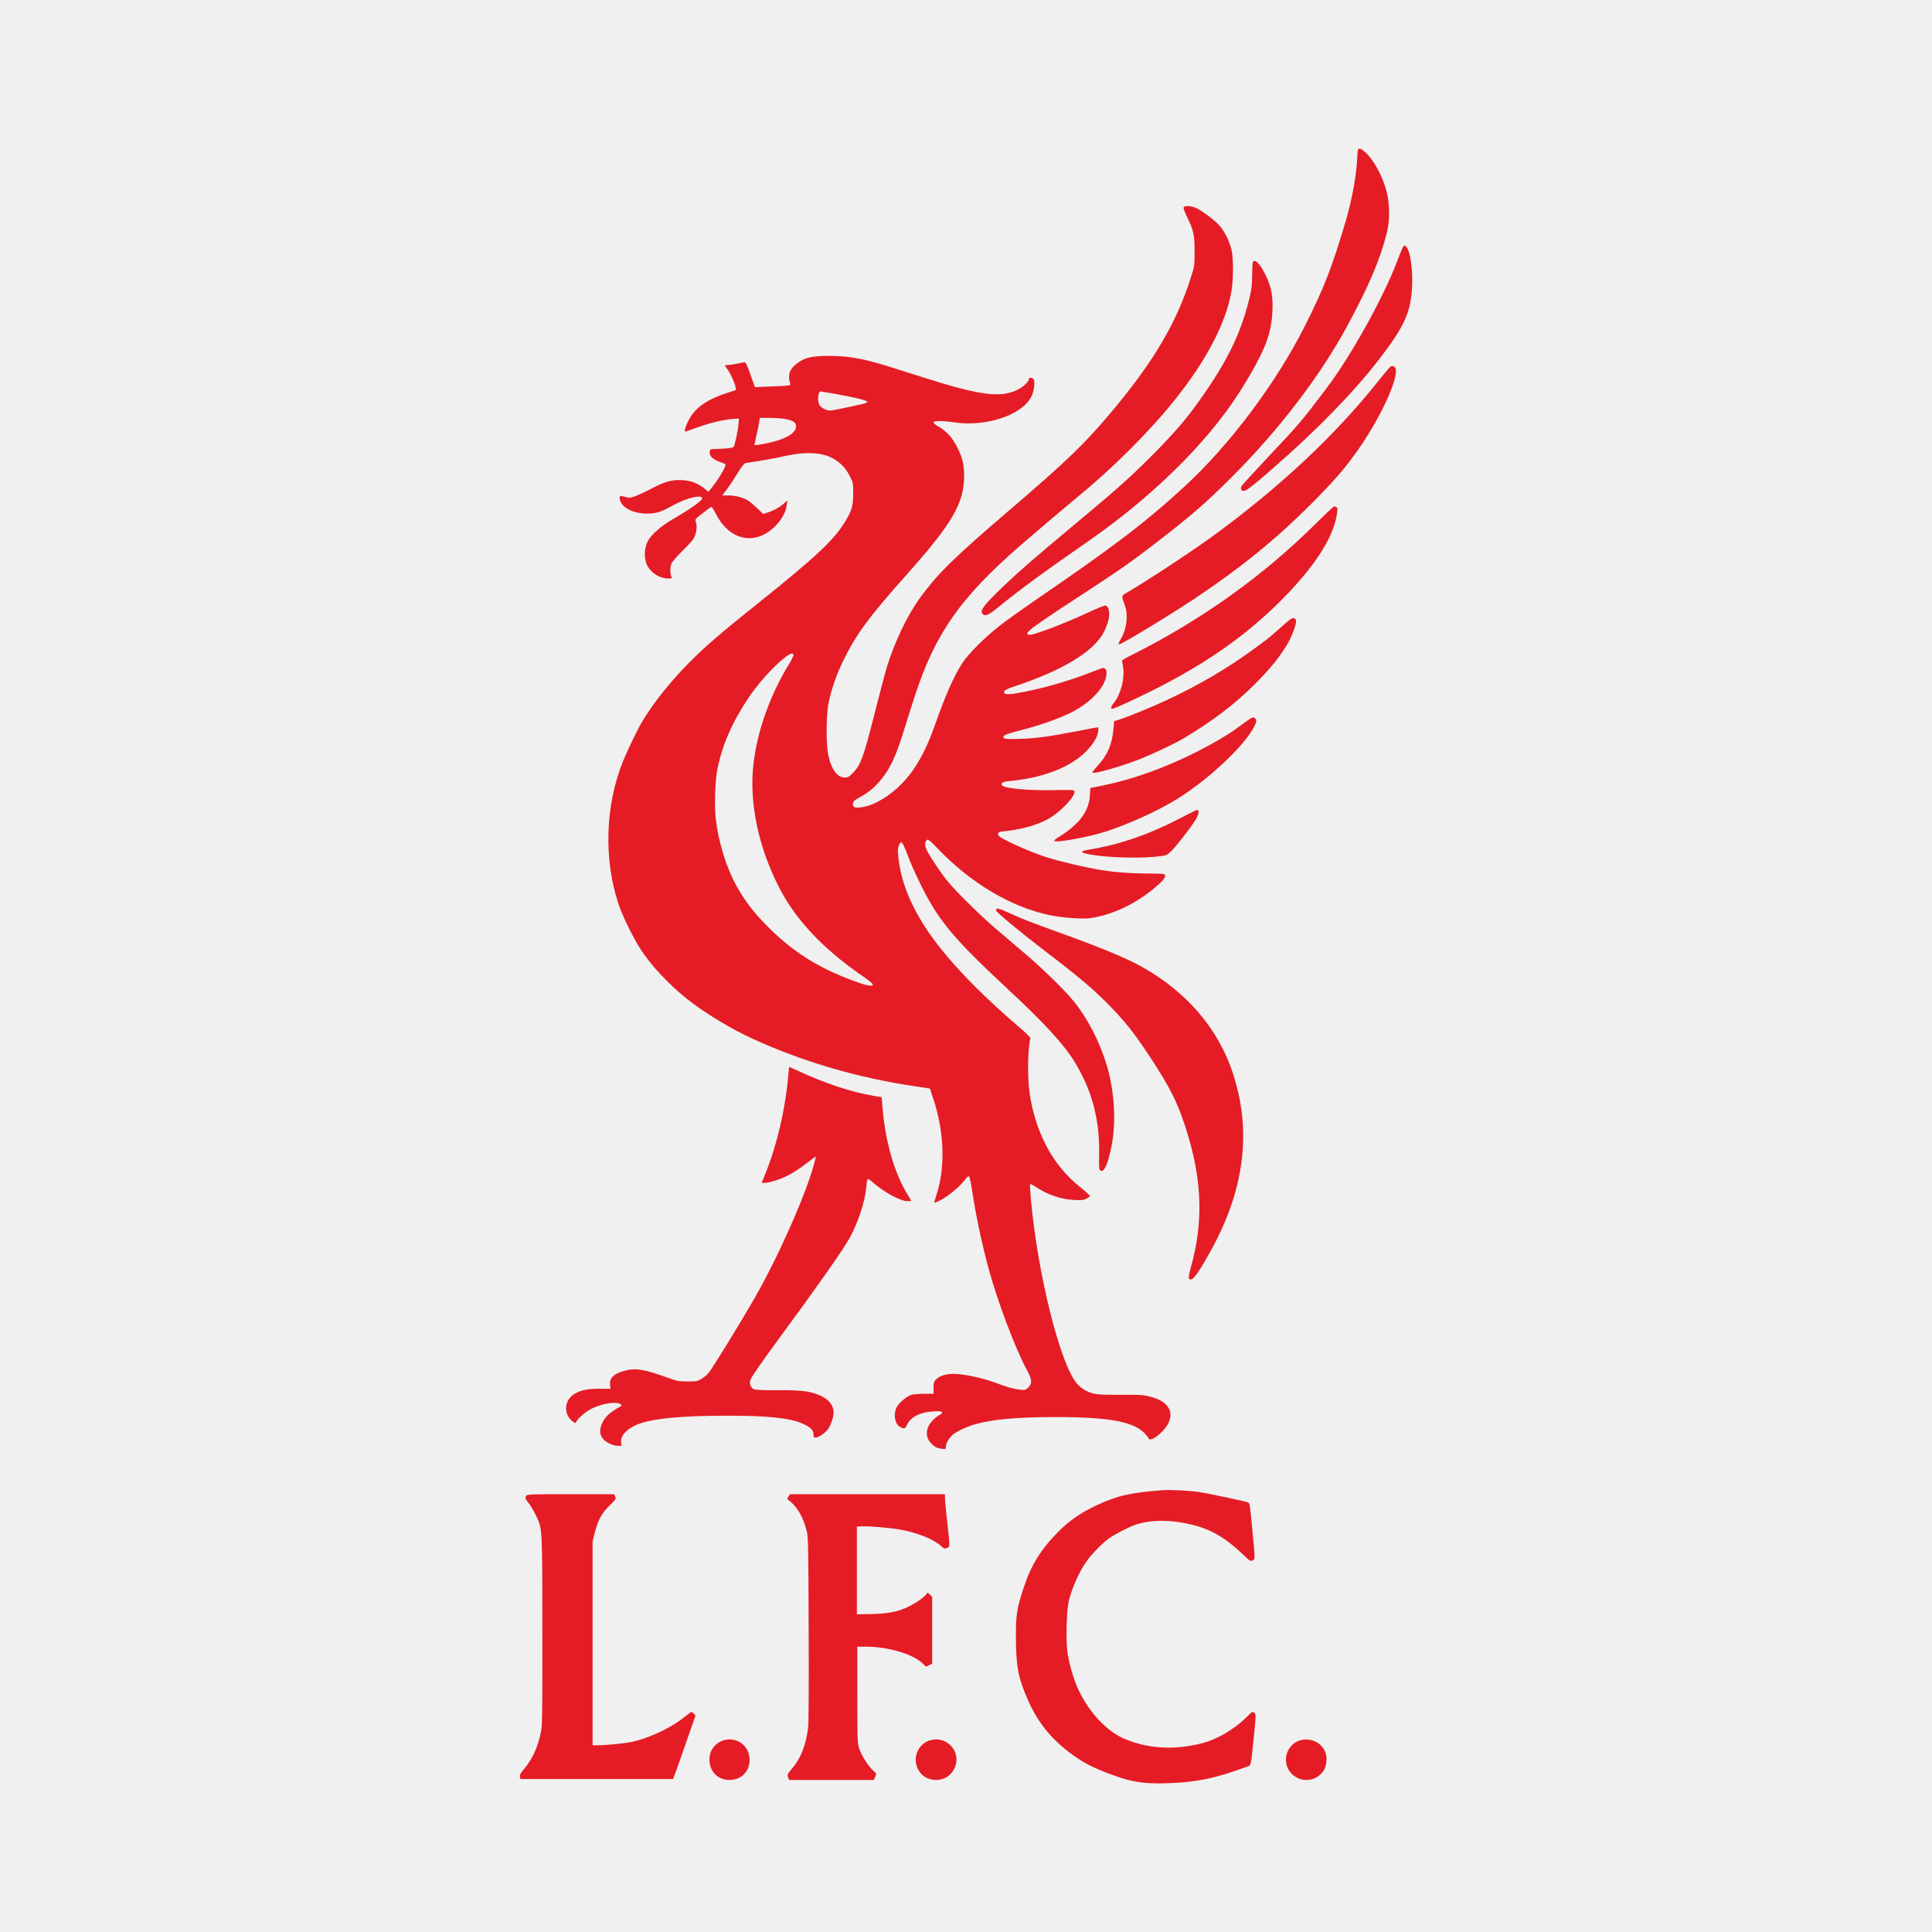
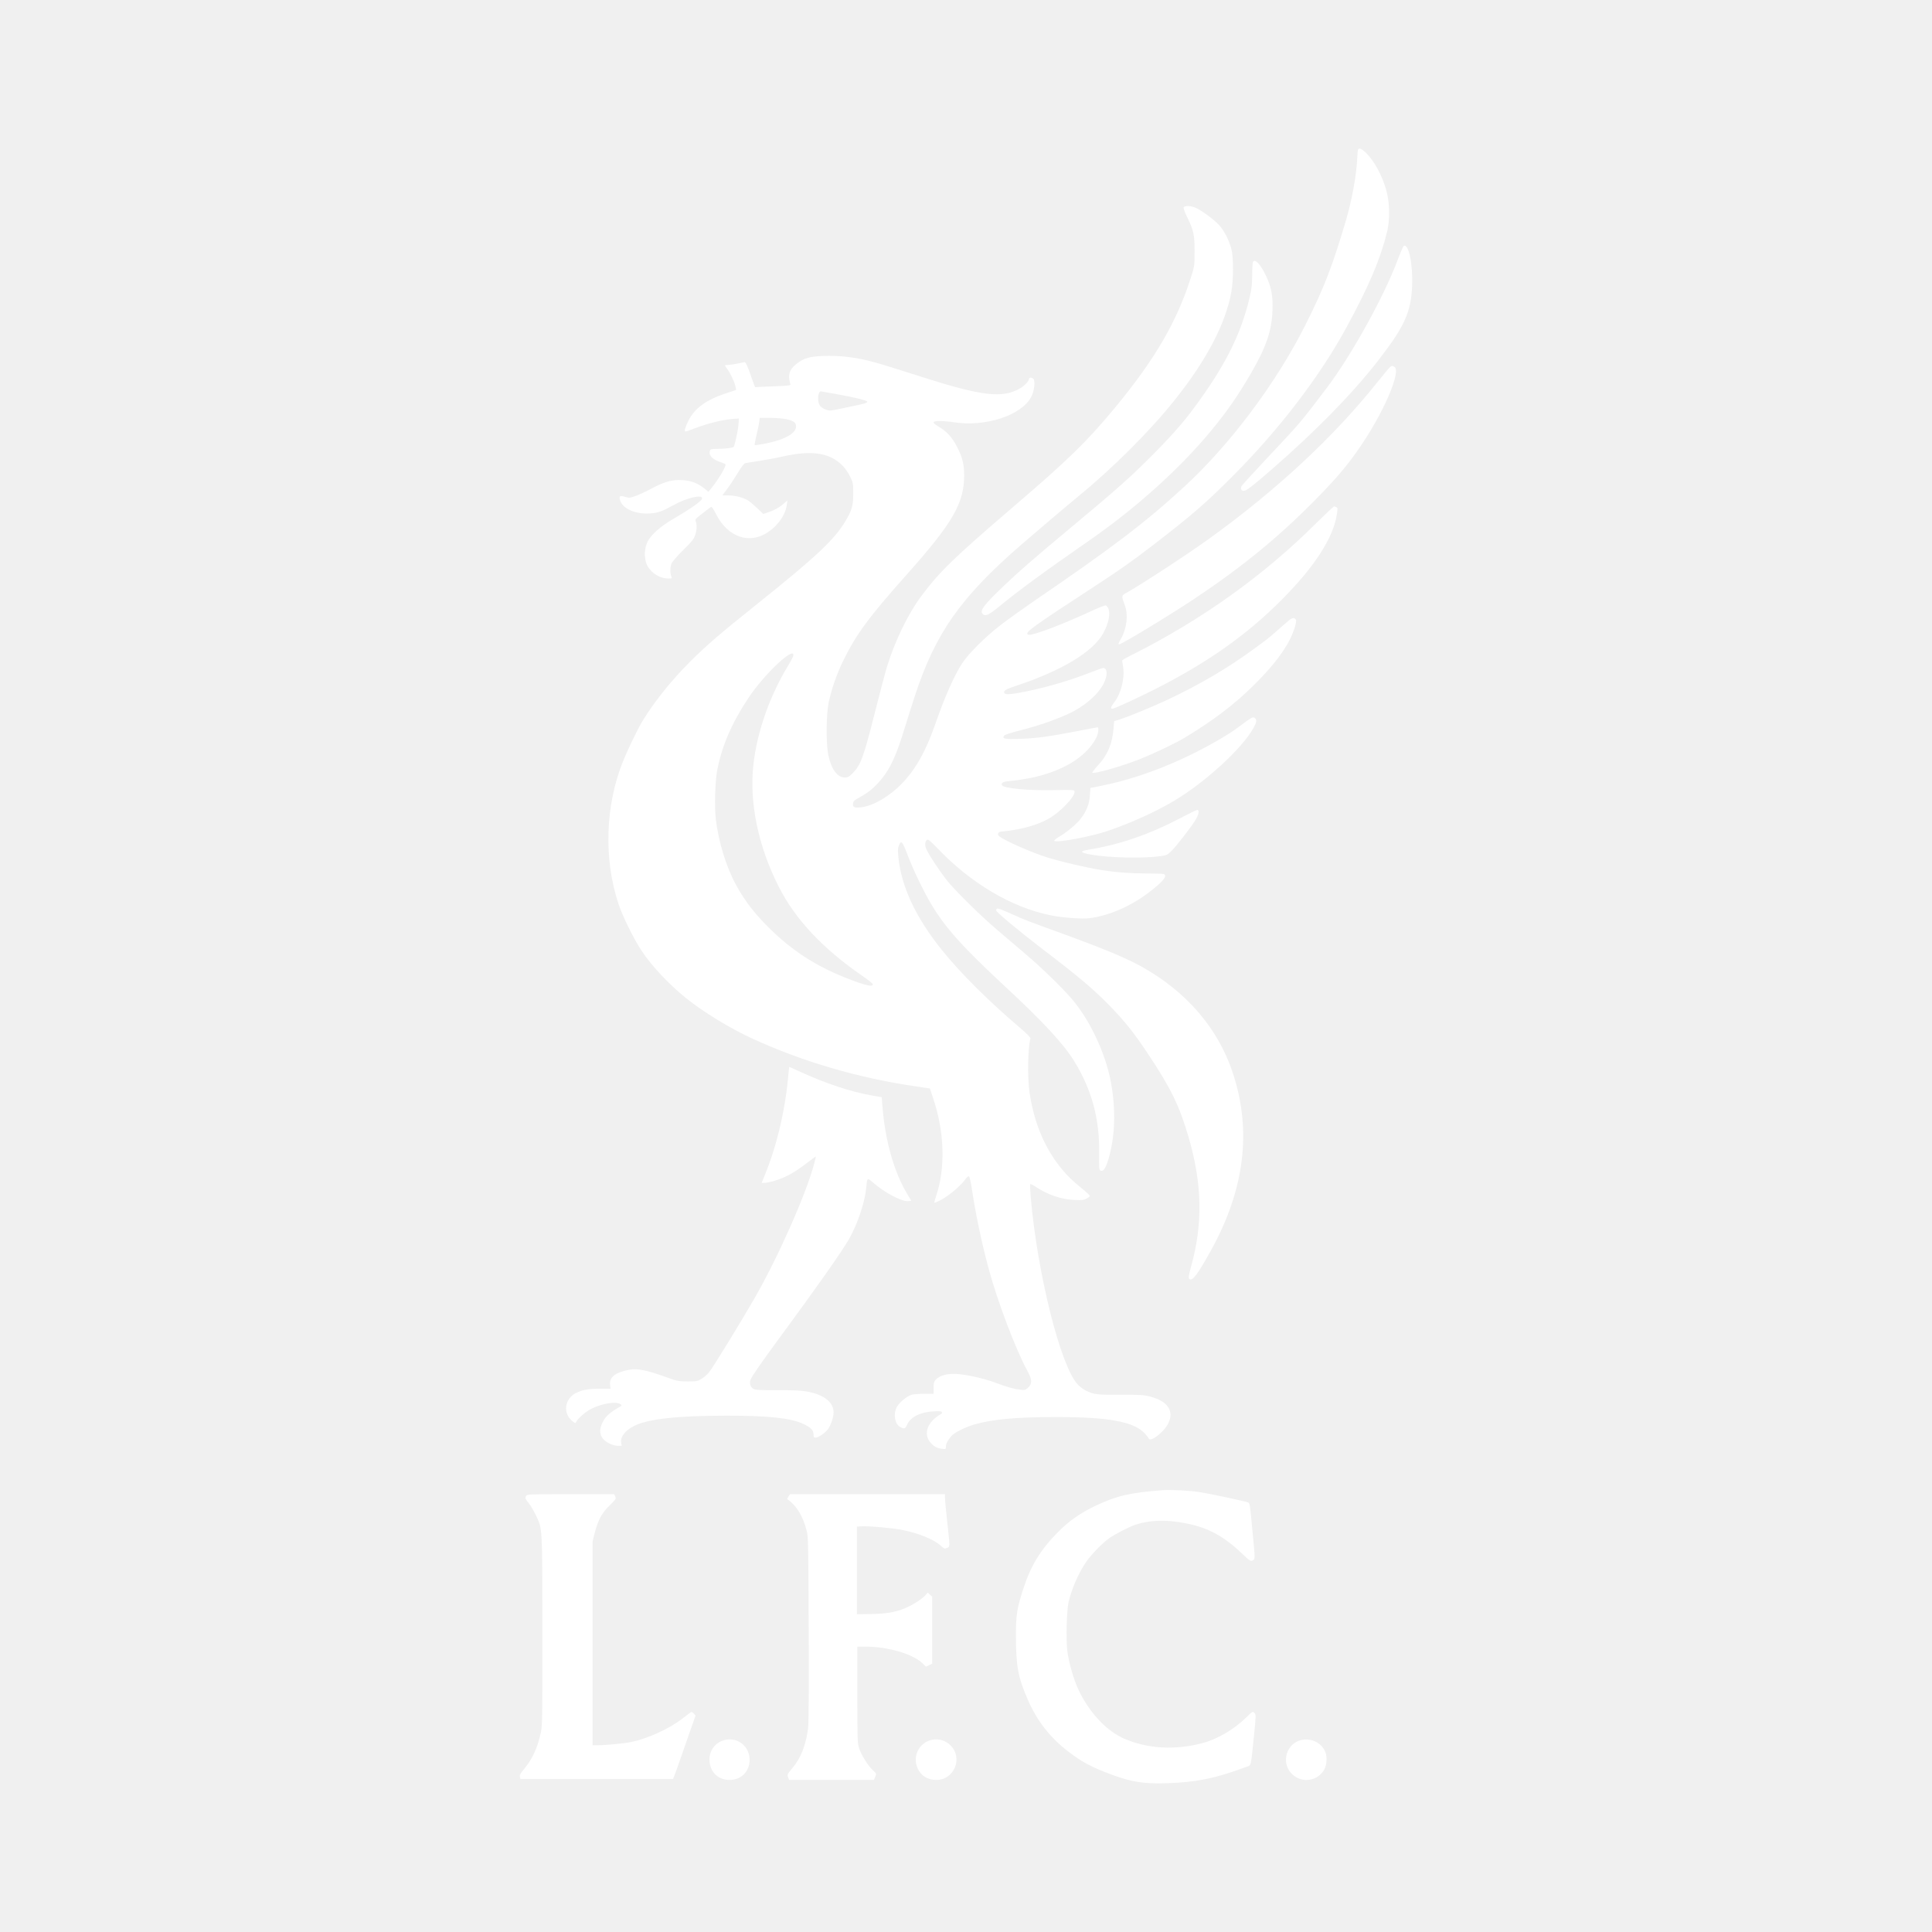
- <svg xmlns="http://www.w3.org/2000/svg" width="260" height="260" viewBox="0 0 260 260">
+ <svg xmlns="http://www.w3.org/2000/svg" version="1.1" id="Layer_1" x="0px" y="0px" viewBox="-829 411 260 260" style="enable-background:new -829 411 260 260;" xml:space="preserve">
+   <style type="text/css">
+ 	.st0{fill:#FFFFFF;}
+ </style>
  <g transform="translate(69.79483 19.9914) scale(0.122858)">
-     <path fill="#e51c25" d="M919.5 1c-.3.5-.8 5.2-1 10.4-.8 17.8-5.7 44.7-12.1 66.6-15 51-24.3 75.1-45 116-31.9 63.4-82.7 131-133 177.1C686 410 650.9 436.7 565.5 495c-13.2 9.1-29.8 20.9-37 26.5-17.5 13.5-35.7 31.6-42.9 42.7-8.7 13.4-18.9 36.5-29.6 67.3-10.2 29-21.1 48.4-36.2 64.1-13.3 13.8-31.1 24.3-44.1 25.9-7.7 1-9.9.1-9.5-3.8.3-2.8 1.2-3.6 7.6-7.2 10-5.5 16-10.6 23.8-20 9.5-11.7 15.9-25.4 24.4-53 3.9-12.7 9.4-30 12.2-38.5C456.6 530.8 484 491.8 550 434.4c13.2-11.5 53.1-45.3 63-53.4 37.7-30.8 78.3-71.3 105.6-105.5 34.6-43.2 55.7-83.5 62-118 2.5-13.7 2.5-38.4.1-47.5-2.8-10.3-8.1-20.5-13.9-26.6-5.7-6-18.6-15.5-25.2-18.5-5.1-2.3-12.4-2.5-13.2-.4-.3.8 1.4 5.6 3.9 10.7 7 14.2 8.2 19.6 8.1 37.8 0 15.1-.1 15.8-3.8 27.5-15.4 49-40 91.2-84.4 144.6-30.9 37.1-50 55.7-113.2 109.8-61.9 53-78.5 69.2-98 95.4-14.5 19.5-29 49.5-37.5 77.2-2 6.6-8.3 30.4-14 53-11.7 46.3-14.9 55-23.6 63.7-4.1 4.1-5.4 4.8-8.6 4.8-8.1 0-14.7-8.9-18-24.1-2.8-12.9-2.5-45.8.5-59.1 3.2-14.7 8.7-30.3 15.6-44.5 14.2-29.1 28-47.9 70.3-95.3 49.9-56.1 62.2-77.5 62.3-107.9 0-12.1-2-20.3-7.9-31.5-5.2-10.2-11.4-16.9-19.9-21.9-7.9-4.6-7.6-6.2 1.3-6.2 3.9 0 10.5.6 14.8 1.3 35.3 5.5 75-7.6 85.4-28.2 3-5.9 4.3-16.7 2.3-19.1-1.6-1.9-5-2-5-.1 0 2.3-4.8 7.4-9.6 10.2-19.3 11.3-41.8 8.7-108.4-12.6-42.1-13.4-47.2-15-59.3-17.9-16-3.9-31.4-5.4-47.9-4.9-15.3.6-21.6 2.4-29.6 8.8-7.7 6-9.6 12.1-6.7 21.6.7 2.1.4 2.1-18.7 2.9-10.6.4-19.5.8-19.7.9-.2 0-1.7-3.7-3.3-8.4-4.3-12.9-6.9-19-8.2-19-.6.1-4 .7-7.6 1.5s-8.2 1.4-10.2 1.5c-2.1 0-3.8.3-3.8.6s1.1 2 2.4 3.7c3.3 4.3 8.6 15.6 9.2 19.9l.6 3.3-8.9 2.9c-23.4 7.4-36.6 16.9-43.5 31-3.7 7.7-4.7 11.6-3 11.6.5 0 5.6-1.8 11.5-4 13.1-4.9 28.7-8.8 39.1-9.7l7.9-.6-.6 7.4c-.5 6.4-4.1 22.6-5.2 23.8-1 1-9.8 2-17.2 2.1-7.4 0-8.2.2-8.8 2.1-1.6 5.1 2.9 9.7 12.7 12.8 2.1.7 4 1.6 4.3 2.1 1.1 1.8-7.3 15.9-15.2 25.8l-3.4 4.2-4.3-3.5c-7.3-6-14.9-8.8-24.8-9.3-11.1-.6-19.1 1.7-34.3 9.8-6 3.2-13.8 6.7-17.2 7.9-5.6 1.9-6.5 1.9-10.9.6-5.6-1.7-6.7-.9-5.3 3.8 2.7 9.3 17.2 15.6 33.2 14.4 8.5-.6 12.8-2.2 25.9-9.4 13.9-7.7 30.8-11.6 30.8-7.2 0 2.7-11.4 10.8-32.1 22.9-12.8 7.4-23.3 16.6-27.2 23.7-3.3 6.2-4.3 14.1-2.7 21.7 2.2 10.7 13.6 19.6 25.1 19.6 3.6 0 4-.2 3.3-1.8-1.7-3.8-1.6-11 .2-14.9 1-2.1 6.8-8.8 13-14.8 9-8.9 11.4-11.9 12.7-15.9 1.9-5.6 2.2-11.2.7-15-.9-2.4-.4-3 7.3-8.9 4.5-3.5 8.7-6.7 9.4-7.1.8-.4 2.6 2 5.4 7.6 12.9 25.7 36.9 33.9 57.5 19.7 10.8-7.4 18.7-18.9 20.1-29.4l.6-5-3.6 3.2c-4.9 4.3-11.1 7.8-17.5 9.8l-5.3 1.8-6.2-6c-3.4-3.2-7.7-6.9-9.5-8.2-5-3.5-14.5-6.1-22.2-6.1h-6.9l5.2-7c2.9-3.8 8.1-11.7 11.6-17.5 4.3-7.1 7.1-10.7 8.5-10.9 1.2-.2 8.2-1.4 15.6-2.5 7.4-1.2 18.5-3.2 24.5-4.6 32.8-7.5 53-4.3 67 10.6 2.5 2.7 6.1 8 7.8 11.7 3 6.3 3.2 7.3 3.2 18.2 0 13.1-1.5 18.4-8.6 30.2-11.9 20.1-31.9 38.9-96.9 90.9-40.8 32.6-55.6 45.4-73.5 63.3-20.3 20.3-38.8 43.4-51.6 64.3-5.1 8.2-16.6 32.1-21.9 45.3-19.1 47.9-20.9 106.1-4.8 155 4.7 14.1 16.5 38.1 25.3 51.5 11 16.7 29.8 36.7 48.7 52s49 33.6 73.1 44.6c55.3 25.3 115.8 43 178.7 52.2l15.5 2.3 3.7 11.2c12.2 36.5 13.4 75.6 3.3 105.9-1.4 4.2-2.4 7.8-2.1 8 .2.2 3.1-.9 6.4-2.6 8.1-4.1 20.6-14.3 26.1-21.3 3.5-4.6 4.7-5.6 5.6-4.6.7.7 2.2 8 3.4 16.3 3.9 25.8 10.3 56.2 17.8 84 9.6 35.9 29.7 88.9 42.4 112.1 5.4 9.8 5.6 14.5 1 18.6-3.1 2.8-3.7 3-9 2.3-7.1-.8-13.8-2.7-27.1-7.7-15.1-5.6-37.3-10.1-47.5-9.6-8.5.5-14.2 2.6-18 6.8-1.6 1.7-2 3.6-2 8.6v6.4h-10c-5.5 0-11.7.5-13.7 1-4.5 1.3-11 6.1-15.1 11.3-5.8 7.2-4.5 20.7 2.4 24.2 4.2 2.2 5.4 1.9 7.3-2.5 3.7-8.4 14.3-13.9 28.7-14.7 6.3-.4 8.8-.2 9.4.7.5.8.1 1.6-.8 2.2-15 8.3-19.9 21.8-11.5 31.4 3.8 4.3 6.9 6 12.6 6.7 4.2.5 4.2.5 4.2-2.7 0-3.3 3.6-9.3 7.6-12.8 4-3.4 15.2-8.8 23.4-11.1 19.9-5.8 46.3-8.2 90-8.2 57.7 0 85 5.1 96.9 18 2.1 2.3 4 4.7 4.2 5.4 1.6 4.8 16.8-6.9 21.5-16.5 6.7-13.6-.8-24.5-20.2-29.4-7-1.8-10.7-2-31.9-1.9-25.4.2-29.9-.3-38.5-4.7-2.5-1.2-6.5-4.3-8.8-6.8-18.7-20.3-43.9-120.8-51.3-204.9-.6-7.5-.9-14-.6-14.3.3-.4 3 .9 5.9 2.8 13.2 8.8 27.9 13.8 42.3 14.5 8.4.4 10.6.1 13.4-1.4 1.9-1 3.6-2.3 3.8-2.9s-4.7-5.1-10.8-10c-29.7-23.5-48.9-59.4-55.3-103.5-2.4-16.4-1.9-49.3 1-59 .3-1.1-3.5-5-12.3-12.5-34.5-29.4-64.5-59.3-85.2-85.1-28.1-35.1-43.8-68.5-47.1-100.6-.8-8-.7-10.4.5-13.2 2.6-6.3 3.6-5.2 10 11.5 5.8 15.3 17.3 39.1 25.3 52.5 15.6 26.2 34.7 47.4 82.2 91.5 40.9 37.9 63.5 62.4 75.1 81.6 19 31.1 27.4 62.9 26.8 100.8-.3 14.9-.1 17.1 1.3 18 3.9 2.4 7.8-5.5 11.8-24.4 5.6-26.1 4-60.4-4.1-88.5-8.1-27.9-22.5-55.7-39-75-10-11.8-33.4-34.5-50-48.6-8-6.8-21.9-18.7-31-26.4-19-16.1-46.8-43.5-55.9-55-8.8-11.1-21.3-30.4-23-35.4-1.5-4.5-.3-9.1 2.4-9.1.7 0 5 3.8 9.4 8.5 36.7 38.8 81.8 65.7 124.9 74.4 13.3 2.7 35 4.3 43.4 3.1 25.7-3.7 52.7-17 74.9-36.9 7-6.2 8.9-10.2 5.6-11.4-.8-.3-9.1-.6-18.6-.6-18.2-.1-33.6-1.2-48.8-3.6-17-2.7-45.2-9.3-60.2-14-16.7-5.2-45.8-18-52.3-22.9-2.8-2.1-1.8-5 1.8-5.4 20.5-1.9 37.3-6.3 50.9-13.5 13.5-7.1 31.3-25.8 29.4-30.9-.5-1.3-3.6-1.4-22.6-1-28.2.6-55.6-2-56.9-5.5-1.1-2.8 1.7-4 10.4-4.7 4.9-.3 14.2-1.8 20.9-3.1 34.9-7.1 61-22.9 71.9-43.7 2.5-4.7 3.4-11.8 1.5-11.8-.5 0-10.3 1.8-21.7 4.1-31.1 6-45.1 7.9-62.8 8.5-16.9.6-20 0-17.9-3.3.7-1.2 6.8-3.2 19.5-6.4 17.9-4.6 35.9-10.8 50.5-17.4 17.8-8.1 32.7-20.9 39.2-33.4 4.5-8.9 4.3-17.1-.6-17.1-.8 0-6.4 2-12.5 4.4-22.8 9-48.6 16.6-72.7 21.5-14.5 2.9-21.4 3.5-22.7 1.9-2-2.4.8-4.4 11.2-7.8 51-16.8 85.4-37.4 96.8-58 6-11 8.2-21.6 5.5-27.4-.6-1.4-1.8-2.8-2.7-3.1s-9.5 3.1-19 7.6c-29.6 13.7-62.1 25.9-65.7 24.5-5.1-2 2-7.1 77.1-56.1 23.7-15.5 37.3-25.1 58.5-41.4 43.1-33.2 58.3-46.3 87.5-75.6 51-50.9 96.5-110.4 125.5-164 24.5-45.1 36.8-74.1 44.2-104 3.2-13.1 3-31.4-.5-44.6-4.4-16.8-13.8-34.1-23.2-42.8-4.4-4-6.8-5-8-3.1M346 268.6c21.6 3.8 36 7.4 36 8.8 0 .8-3 2-7.7 3-4.3.9-13 2.7-19.3 4.1s-12.5 2.5-13.7 2.5c-4.2 0-10.3-3.2-11.8-6.1-2.6-5-1.6-14.9 1.5-14.9.3 0 7.1 1.2 15 2.6m-55.1 27.5c7.6 1.2 11.7 3.1 12.6 6 2.7 8.5-9.7 16.4-33.4 21.1-6.1 1.2-11.3 1.9-11.6 1.7-.2-.3.6-5 1.9-10.5 1.4-5.4 2.7-12 3.1-14.7l.6-4.7h10.2c5.6 0 13.1.5 16.6 1.1M301 554.9c0 1.1-2.2 5.5-4.8 9.8-20.8 33.7-35.2 74.3-39.1 110.5-4.6 41.7 5.5 89.7 28 133.8 17.9 35.2 47.9 67.2 90.3 96.5 6.9 4.7 12.6 9.3 12.6 10.1 0 2.3-5.3 1.7-15.8-2-39.9-14-68.3-31.1-96.1-58.1-16.9-16.5-27.7-30.2-37.8-48.5-10.9-19.8-19.5-47.8-22.4-73-1.5-13.2-.7-41.6 1.6-53 5.2-26.9 15.9-51.7 34.2-79.2 17-25.6 49.3-56.3 49.3-46.9" data-source="https://football-logos.cc" />
-     <path fill="#e51c25" d="M969.3 106.8c-.5.4-3.8 8.1-7.2 17.2-15.2 39.8-50.3 103.1-76.9 138.2-27.7 36.7-29.9 39.3-65.1 76.6-14.6 15.6-27.2 29.4-28 30.6-1.8 3-.8 5.6 2.3 5.6 2.7 0 10.2-5.8 31.6-24.5 47.3-41.2 87.4-82.2 114.8-117.4 29.5-37.9 36.8-53.8 37.9-83.1.9-24-4-46.7-9.4-43.2m-165 17.4c-.4.7-.8 7.1-.8 14.3-.1 10.5-.6 15.2-2.8 24.6-9.8 41.4-27.1 75.6-62.6 123.3-10.7 14.4-26 31.6-45.1 50.6-23.5 23.6-38.4 36.8-88 78.1-40.2 33.5-56.4 47.6-73 63.4-22.1 21.1-27 27.4-24 31 2.8 3.4 6.7 1.8 17.8-7.4 22-18.1 48.7-37.7 99.7-73.1 50-34.7 97.1-77 131-117.5 18.7-22.4 31-40 45.8-65.5 16.6-28.8 22.4-45.8 23.4-68 .7-16.1-1.1-26-7.1-38.6-6.1-12.8-11.9-18.9-14.3-15.2" data-source="https://football-logos.cc" />
-     <path fill="#e51c25" d="M954.2 239.7c-1.1 1-6.9 7.9-12.8 15.3-47.7 60-109.8 117.9-183.4 171.2-24.6 17.8-75.2 50.9-92.8 60.8-4.9 2.8-5 3.2-1.3 13 4 10.7 2.4 25.3-4 36.7-3.2 5.8-3.3 6.3-2 6.3 2.8 0 53.6-30.8 81.5-49.3 54-36 93.5-68.4 134.6-110.3 21.2-21.6 32.4-34.7 45.7-53.7 27.2-38.9 47.8-86.2 39.4-90.7-2.5-1.3-2.5-1.3-4.9.7m-80.4 170.5c-57.5 57.4-125.7 106.1-201.7 144.3-6.1 3-11.1 5.9-11.1 6.3s.5 3.6 1.1 7.2c2 12.4-2.4 29.5-10.1 39.2-3.7 4.5-4 7.2-.7 6.2 4.8-1.4 28.1-12.3 46.2-21.4 57.2-29 100.1-59.3 138-97.4 35.8-35.9 56.3-67.4 60.6-92.9 1.1-6.8 1.1-8-.1-8.7-.8-.6-2-1-2.7-1s-9.4 8.2-19.5 18.2M844 516.7c-1.9 1.5-7.5 6.3-12.5 10.8-4.9 4.4-10.6 9.2-12.5 10.6s-7.8 5.7-13 9.6c-29.4 21.6-60.8 40-97 56.9-16.9 7.8-41.5 17.9-51.1 20.9l-5.6 1.8-.7 8.1c-1.4 17-6.5 29-17.4 40.7-3.5 3.8-6.2 7.3-5.8 7.6 1.7 1.7 32.5-7.1 52.1-14.9 15.1-6 38.9-17.3 48.5-23.1 31.5-18.9 55.4-37 77.1-58.7 17.1-17.1 27.2-29.5 35.8-43.9 5.9-10 11-24.5 9.4-27s-3.5-2.4-7.3.6m-46.1 110.1c-3 2.1-7.5 5.4-10.1 7.4-12.1 9.3-40.3 25-63.8 35.6-29.1 13.1-56.9 22.3-84.6 28l-13.1 2.6-.6 8.3c-.6 9.5-3.8 17.5-10.5 26-4.7 5.9-15 14.4-23.4 19.3-3.1 1.9-5.4 3.8-5.1 4.3 1.6 2.6 39.1-4.3 57.8-10.6 25.7-8.7 52.5-20.8 72.6-32.7 34.5-20.4 75-57.4 87.7-80.1 3.4-6 3.9-8.8 2-10.7-1.8-1.8-3-1.5-8.9 2.6m-70.4 105.3c-36.3 19.1-68.6 30.3-103.2 35.9-10.3 1.7-9.5 3.3 2.5 5.4 20 3.6 58 4.4 77.1 1.6 5.6-.8 7-1.4 10.8-5.2 5.6-5.4 21.1-25.4 26.4-33.9 3.8-6.1 4.8-10.9 2.4-11.5-.5-.1-7.7 3.3-16 7.7M523.6 832.8c-.3.3-.6 1.1-.6 1.8 0 1.7 24.7 22.2 49 40.9 43 32.8 57.6 45.2 76.6 64.7 15.4 15.9 25.7 28.8 40.3 50.8 25.4 38 34.8 57.2 45 92.2 14.9 51.1 15.7 95.2 2.5 142-2.6 9.5-2.9 12.4-1.4 13.3 3.3 2 9-5.7 23-30.9 37.3-67.1 45.3-131.9 24.1-195.6-16.1-48.2-50.3-88.1-99.1-115.5-16.9-9.5-42.8-20.3-87.7-36.6-36.8-13.3-41.9-15.3-55.3-21.4-12-5.4-15.5-6.7-16.4-5.7m-228.1 180.9c-3.1 37.7-12.5 78-25.5 109.9l-3.8 9.4h2.7c5.7 0 18.6-4.1 27.2-8.7 4.9-2.5 13.4-8.2 18.9-12.5 5.6-4.3 10.3-7.8 10.5-7.8s-.7 3.9-2 8.7c-9.1 33.7-39.6 102.3-65.2 146.8-15.5 27-45.7 76.1-49.9 81.2-1.9 2.4-5.6 5.5-8.2 7-4.3 2.6-5.5 2.8-15.2 2.8-9.8-.1-11.3-.3-22.5-4.4-25.7-9.2-34.6-10.6-46.8-7.2-11.8 3.2-16.5 8.1-15.5 15.9l.5 3.7H88.6c-12.3 0-18.8 1.2-25.7 4.6-12.9 6.4-14.8 22.9-3.5 31.3 2.7 2.1 2.7 2.1 3.8.1 2.2-4.1 10.7-11.3 16.9-14.3 11.7-5.7 27-8.1 31.4-4.8 1.9 1.4 1.8 1.5-1.4 3.3-8.5 4.7-13.8 9.1-16.8 14.2-6.8 11.3-4.8 20.1 5.6 25.3 3.4 1.8 7.1 2.8 9.7 2.8h4.3l-.6-3.4c-1-6.5 4.2-13.3 14.3-18.4 15-7.6 47.3-11.2 100.9-11.2 45.5-.1 70.6 2.6 84 8.9 8.5 3.9 11.5 7 11.5 11.6 0 3 .3 3.5 2.3 3.5 3 0 9.6-4.4 13.2-8.8 3.1-3.7 6.5-13.6 6.5-18.8 0-11.2-10.8-19.6-29.5-22.9-6.6-1.1-15.1-1.5-32-1.4-16.3.1-23.8-.3-25.7-1.1-3.7-1.7-5.3-5.9-3.9-10.2 1.3-3.7 12.3-19.5 33.5-48.3 39.7-53.9 66.5-92.1 74.5-106 9.3-16.3 17.3-40.2 18.8-55.9 1-11.5 1.1-11.6 7.1-6.3 12 10.6 30.4 20.7 37.9 20.7 2.4 0 4.3-.2 4.3-.4s-1.9-3.5-4.2-7.2c-14.7-24.2-24.5-59.1-27.4-97.1l-.7-9.2-9.6-1.6c-24.4-4.2-52.1-13.4-82.4-27.4-4.9-2.3-9-4.1-9.2-4.1s-.6 3.5-1 7.7m410 455.9c-35.7 2.7-50.4 6.1-73.4 17-16.9 8-29.4 16.8-41.6 29.2-18.8 19-29.4 36.4-37.4 60.9-7.3 22-8.5 30.1-8.4 52.8.1 32.8 2.3 44.9 12.7 68.9 10.4 24.2 25.1 42.8 46.2 58.7 12.8 9.6 21.7 14.5 37.1 20.7 27.5 11 42 13.7 68.8 12.8 32.2-.9 54.1-5.4 86.7-17.6 6.6-2.5 5.5 1.8 9.2-34 2.3-23 2.4-23.5.5-25.4-1.8-2-2-1.9-9.6 5.6-13.4 12.9-31.4 23.4-47.8 27.6-29.7 7.7-58.9 6.1-84.5-4.7-19.8-8.3-39-28.8-51-54.3-5.1-11-10.5-29.6-12-42.1-1.6-12.4-.7-44.5 1.4-53.7 3.2-13.9 10.9-31.6 18.9-43.4 5.4-8 17.9-20.9 25.2-26.1 6.8-4.8 21.5-12.4 29-15 18.2-6.1 40.7-5.8 66 .9 18.1 4.9 33.3 14 50.3 30.1 9.3 8.9 9.9 9.2 12.2 8 2.8-1.5 2.9.1-.1-31-2.8-30.5-3-31.5-4.8-32.4-2.2-1.2-42.2-9.7-54.1-11.5-10-1.6-31-2.6-39.5-2M8.2 1476c-1.4 2.3-1.3 2.5 3.7 9 1.9 2.5 5.1 8.1 7.2 12.5 7 15 6.8 11.3 6.9 126.1.1 90.2-.1 103.8-1.5 110.5-3.5 17-9 29.2-18.1 40.4-4.5 5.3-5.5 7.2-5 9.1l.6 2.4h167.1l1.3-3.3c.8-1.7 3.9-10.6 7.1-19.7 3.1-9.1 8.1-23.3 11-31.5l5.3-15-2.1-2.3c-1.7-1.8-2.3-2-3.7-1-.9.7-5.3 4-9.7 7.4-14.1 10.7-37.8 21.4-54.8 24.8-8.3 1.7-28 3.6-37.2 3.6H81v-223.5l2.4-9.4c3.7-14 7.6-21.4 16.3-29.8 6.9-6.8 7.2-7.3 6.1-9.7l-1.1-2.6H57.1c-46.9 0-47.6 0-48.9 2m287.3.6c-.9 1.4-1.5 2.7-1.3 2.8 10.3 7.1 17.4 18.8 21.5 35.5 1.5 5.8 1.7 17.9 2 106.6.3 63.8 0 103-.6 108.3-2.3 18.8-8 33.4-17.4 44.4-5.3 6.3-5.6 6.8-4.6 9.7l1.1 3.1h92.9l1.5-3.5c1.4-3.5 1.4-3.5-2.3-6.8-5-4.4-12.7-16.4-15.2-23.9-2-6-2.1-8-2.1-59V1641h9.3c24 0 51.2 7.9 61.8 18l4.1 3.9 3.4-1.6 3.4-1.7v-73.3l-2.4-2.2-2.5-2.3-2.9 3.3c-1.7 1.9-6.5 5.5-10.9 8.1-14.4 8.8-26.9 11.8-49 12.1l-14.8.2v-96l5-.3c7.7-.5 32.8 1.7 44.3 3.9 18.1 3.5 35 10.4 42.8 17.5 3.4 3.2 4 3.4 6.6 2.3 3.4-1.4 3.4-.1.3-28.1-1.4-12.3-2.5-24.2-2.5-26.6v-4.2H297.2zM227 1743c-10.7 2-18 10.8-18 21.7.1 13.1 9.1 22.3 22 22.3 12.8 0 22-9.2 22-22 0-14.2-12.2-24.6-26-22m226 0c-14.3 2.7-22.1 18.3-15.9 31.5 3.8 8.1 11 12.5 20.4 12.5 19.7 0 29.6-24.2 15.4-38-5.3-5.2-12.7-7.4-19.9-6m405.1.1c-16.6 3.1-23.4 24-11.9 36.5 10.1 11 27.3 9.6 35.5-2.7 3.2-4.8 4.2-13.6 2.3-19.4-3.4-10.3-14.5-16.5-25.9-14.4" data-source="https://football-logos.cc" />
+     <path class="st0" d="M-5828.1,3346.3c-0.3,0.5-0.8,5.2-1,10.4c-0.8,17.8-5.7,44.7-12.1,66.6c-15,51-24.3,75.1-45,116   c-31.9,63.4-82.7,131-133,177.1c-42.4,38.9-77.5,65.6-162.9,123.9c-13.2,9.1-29.8,20.9-37,26.5c-17.5,13.5-35.7,31.6-42.9,42.7   c-8.7,13.4-18.9,36.5-29.6,67.3c-10.2,29-21.1,48.4-36.2,64.1c-13.3,13.8-31.1,24.3-44.1,25.9c-7.7,1-9.9,0.1-9.5-3.8   c0.3-2.8,1.2-3.6,7.6-7.2c10-5.5,16-10.6,23.8-20c9.5-11.7,15.9-25.4,24.4-53c3.9-12.7,9.4-30,12.2-38.5   c22.4-68.2,49.8-107.2,115.8-164.6c13.2-11.5,53.1-45.3,63-53.4c37.7-30.8,78.3-71.3,105.6-105.5c34.6-43.2,55.7-83.5,62-118   c2.5-13.7,2.5-38.4,0.1-47.5c-2.8-10.3-8.1-20.5-13.9-26.6c-5.7-6-18.6-15.5-25.2-18.5c-5.1-2.3-12.4-2.5-13.2-0.4   c-0.3,0.8,1.4,5.6,3.9,10.7c7,14.2,8.2,19.6,8.1,37.8c0,15.1-0.1,15.8-3.8,27.5c-15.4,49-40,91.2-84.4,144.6   c-30.9,37.1-50,55.7-113.2,109.8c-61.9,53-78.5,69.2-98,95.4c-14.5,19.5-29,49.5-37.5,77.2c-2,6.6-8.3,30.4-14,53   c-11.7,46.3-14.9,55-23.6,63.7c-4.1,4.1-5.4,4.8-8.6,4.8c-8.1,0-14.7-8.9-18-24.1c-2.8-12.9-2.5-45.8,0.5-59.1   c3.2-14.7,8.7-30.3,15.6-44.5c14.2-29.1,28-47.9,70.3-95.3c49.9-56.1,62.2-77.5,62.3-107.9c0-12.1-2-20.3-7.9-31.5   c-5.2-10.2-11.4-16.9-19.9-21.9c-7.9-4.6-7.6-6.2,1.3-6.2c3.9,0,10.5,0.6,14.8,1.3c35.3,5.5,75-7.6,85.4-28.2   c3-5.9,4.3-16.7,2.3-19.1c-1.6-1.9-5-2-5-0.1c0,2.3-4.8,7.4-9.6,10.2c-19.3,11.3-41.8,8.7-108.4-12.6c-42.1-13.4-47.2-15-59.3-17.9   c-16-3.9-31.4-5.4-47.9-4.9c-15.3,0.6-21.6,2.4-29.6,8.8c-7.7,6-9.6,12.1-6.7,21.6c0.7,2.1,0.4,2.1-18.7,2.9   c-10.6,0.4-19.5,0.8-19.7,0.9c-0.2,0-1.7-3.7-3.3-8.4c-4.3-12.9-6.9-19-8.2-19c-0.6,0.1-4,0.7-7.6,1.5c-3.6,0.8-8.2,1.4-10.2,1.5   c-2.1,0-3.8,0.3-3.8,0.6s1.1,2,2.4,3.7c3.3,4.3,8.6,15.6,9.2,19.9l0.6,3.3l-8.9,2.9c-23.4,7.4-36.6,16.9-43.5,31   c-3.7,7.7-4.7,11.6-3,11.6c0.5,0,5.6-1.8,11.5-4c13.1-4.9,28.7-8.8,39.1-9.7l7.9-0.6l-0.6,7.4c-0.5,6.4-4.1,22.6-5.2,23.8   c-1,1-9.8,2-17.2,2.1c-7.4,0-8.2,0.2-8.8,2.1c-1.6,5.1,2.9,9.7,12.7,12.8c2.1,0.7,4,1.6,4.3,2.1c1.1,1.8-7.3,15.9-15.2,25.8   l-3.4,4.2l-4.3-3.5c-7.3-6-14.9-8.8-24.8-9.3c-11.1-0.6-19.1,1.7-34.3,9.8c-6,3.2-13.8,6.7-17.2,7.9c-5.6,1.9-6.5,1.9-10.9,0.6   c-5.6-1.7-6.7-0.9-5.3,3.8c2.7,9.3,17.2,15.6,33.2,14.4c8.5-0.6,12.8-2.2,25.9-9.4c13.9-7.7,30.8-11.6,30.8-7.2   c0,2.7-11.4,10.8-32.1,22.9c-12.8,7.4-23.3,16.6-27.2,23.7c-3.3,6.2-4.3,14.1-2.7,21.7c2.2,10.7,13.6,19.6,25.1,19.6   c3.6,0,4-0.2,3.3-1.8c-1.7-3.8-1.6-11,0.2-14.9c1-2.1,6.8-8.8,13-14.8c9-8.9,11.4-11.9,12.7-15.9c1.9-5.6,2.2-11.2,0.7-15   c-0.9-2.4-0.4-3,7.3-8.9c4.5-3.5,8.7-6.7,9.4-7.1c0.8-0.4,2.6,2,5.4,7.6c12.9,25.7,36.9,33.9,57.5,19.7   c10.8-7.4,18.7-18.9,20.1-29.4l0.6-5l-3.6,3.2c-4.9,4.3-11.1,7.8-17.5,9.8l-5.3,1.8l-6.2-6c-3.4-3.2-7.7-6.9-9.5-8.2   c-5-3.5-14.5-6.1-22.2-6.1h-6.9l5.2-7c2.9-3.8,8.1-11.7,11.6-17.5c4.3-7.1,7.1-10.7,8.5-10.9c1.2-0.2,8.2-1.4,15.6-2.5   c7.4-1.2,18.5-3.2,24.5-4.6c32.8-7.5,53-4.3,67,10.6c2.5,2.7,6.1,8,7.8,11.7c3,6.3,3.2,7.3,3.2,18.2c0,13.1-1.5,18.4-8.6,30.2   c-11.9,20.1-31.9,38.9-96.9,90.9c-40.8,32.6-55.6,45.4-73.5,63.3c-20.3,20.3-38.8,43.4-51.6,64.3c-5.1,8.2-16.6,32.1-21.9,45.3   c-19.1,47.9-20.9,106.1-4.8,155c4.7,14.1,16.5,38.1,25.3,51.5c11,16.7,29.8,36.7,48.7,52c18.9,15.3,49,33.6,73.1,44.6   c55.3,25.3,115.8,43,178.7,52.2l15.5,2.3l3.7,11.2c12.2,36.5,13.4,75.6,3.3,105.9c-1.4,4.2-2.4,7.8-2.1,8c0.2,0.2,3.1-0.9,6.4-2.6   c8.1-4.1,20.6-14.3,26.1-21.3c3.5-4.6,4.7-5.6,5.6-4.6c0.7,0.7,2.2,8,3.4,16.3c3.9,25.8,10.3,56.2,17.8,84   c9.6,35.9,29.7,88.9,42.4,112.1c5.4,9.8,5.6,14.5,1,18.6c-3.1,2.8-3.7,3-9,2.3c-7.1-0.8-13.8-2.7-27.1-7.7   c-15.1-5.6-37.3-10.1-47.5-9.6c-8.5,0.5-14.2,2.6-18,6.8c-1.6,1.7-2,3.6-2,8.6v6.4h-10c-5.5,0-11.7,0.5-13.7,1   c-4.5,1.3-11,6.1-15.1,11.3c-5.8,7.2-4.5,20.7,2.4,24.2c4.2,2.2,5.4,1.9,7.3-2.5c3.7-8.4,14.3-13.9,28.7-14.7   c6.3-0.4,8.8-0.2,9.4,0.7c0.5,0.8,0.1,1.6-0.8,2.2c-15,8.3-19.9,21.8-11.5,31.4c3.8,4.3,6.9,6,12.6,6.7c4.2,0.5,4.2,0.5,4.2-2.7   c0-3.3,3.6-9.3,7.6-12.8c4-3.4,15.2-8.8,23.4-11.1c19.9-5.8,46.3-8.2,90-8.2c57.7,0,85,5.1,96.9,18c2.1,2.3,4,4.7,4.2,5.4   c1.6,4.8,16.8-6.9,21.5-16.5c6.7-13.6-0.8-24.5-20.2-29.4c-7-1.8-10.7-2-31.9-1.9c-25.4,0.2-29.9-0.3-38.5-4.7   c-2.5-1.2-6.5-4.3-8.8-6.8c-18.7-20.3-43.9-120.8-51.3-204.9c-0.6-7.5-0.9-14-0.6-14.3c0.3-0.4,3,0.9,5.9,2.8   c13.2,8.8,27.9,13.8,42.3,14.5c8.4,0.4,10.6,0.1,13.4-1.4c1.9-1,3.6-2.3,3.8-2.9c0.2-0.6-4.7-5.1-10.8-10   c-29.7-23.5-48.9-59.4-55.3-103.5c-2.4-16.4-1.9-49.3,1-59c0.3-1.1-3.5-5-12.3-12.5c-34.5-29.4-64.5-59.3-85.2-85.1   c-28.1-35.1-43.8-68.5-47.1-100.6c-0.8-8-0.7-10.4,0.5-13.2c2.6-6.3,3.6-5.2,10,11.5c5.8,15.3,17.3,39.1,25.3,52.5   c15.6,26.2,34.7,47.4,82.2,91.5c40.9,37.9,63.5,62.4,75.1,81.6c19,31.1,27.4,62.9,26.8,100.8c-0.3,14.9-0.1,17.1,1.3,18   c3.9,2.4,7.8-5.5,11.8-24.4c5.6-26.1,4-60.4-4.1-88.5c-8.1-27.9-22.5-55.7-39-75c-10-11.8-33.4-34.5-50-48.6   c-8-6.8-21.9-18.7-31-26.4c-19-16.1-46.8-43.5-55.9-55c-8.8-11.1-21.3-30.4-23-35.4c-1.5-4.5-0.3-9.1,2.4-9.1c0.7,0,5,3.8,9.4,8.5   c36.7,38.8,81.8,65.7,124.9,74.4c13.3,2.7,35,4.3,43.4,3.1c25.7-3.7,52.7-17,74.9-36.9c7-6.2,8.9-10.2,5.6-11.4   c-0.8-0.3-9.1-0.6-18.6-0.6c-18.2-0.1-33.6-1.2-48.8-3.6c-17-2.7-45.2-9.3-60.2-14c-16.7-5.2-45.8-18-52.3-22.9   c-2.8-2.1-1.8-5,1.8-5.4c20.5-1.9,37.3-6.3,50.9-13.5c13.5-7.1,31.3-25.8,29.4-30.9c-0.5-1.3-3.6-1.4-22.6-1   c-28.2,0.6-55.6-2-56.9-5.5c-1.1-2.8,1.7-4,10.4-4.7c4.9-0.3,14.2-1.8,20.9-3.1c34.9-7.1,61-22.9,71.9-43.7   c2.5-4.7,3.4-11.8,1.5-11.8c-0.5,0-10.3,1.8-21.7,4.1c-31.1,6-45.1,7.9-62.8,8.5c-16.9,0.6-20,0-17.9-3.3c0.7-1.2,6.8-3.2,19.5-6.4   c17.9-4.6,35.9-10.8,50.5-17.4c17.8-8.1,32.7-20.9,39.2-33.4c4.5-8.9,4.3-17.1-0.6-17.1c-0.8,0-6.4,2-12.5,4.4   c-22.8,9-48.6,16.6-72.7,21.5c-14.5,2.9-21.4,3.5-22.7,1.9c-2-2.4,0.8-4.4,11.2-7.8c51-16.8,85.4-37.4,96.8-58   c6-11,8.2-21.6,5.5-27.4c-0.6-1.4-1.8-2.8-2.7-3.1c-0.9-0.3-9.5,3.1-19,7.6c-29.6,13.7-62.1,25.9-65.7,24.5c-5.1-2,2-7.1,77.1-56.1   c23.7-15.5,37.3-25.1,58.5-41.4c43.1-33.2,58.3-46.3,87.5-75.6c51-50.9,96.5-110.4,125.5-164c24.5-45.1,36.8-74.1,44.2-104   c3.2-13.1,3-31.4-0.5-44.6c-4.4-16.8-13.8-34.1-23.2-42.8C-5824.5,3345.4-5826.9,3344.4-5828.1,3346.3 M-6401.6,3613.9   c21.6,3.8,36,7.4,36,8.8c0,0.8-3,2-7.7,3c-4.3,0.9-13,2.7-19.3,4.1c-6.3,1.4-12.5,2.5-13.7,2.5c-4.2,0-10.3-3.2-11.8-6.1   c-2.6-5-1.6-14.9,1.5-14.9C-6416.3,3611.3-6409.5,3612.5-6401.6,3613.9 M-6456.7,3641.4c7.6,1.2,11.7,3.1,12.6,6   c2.7,8.5-9.7,16.4-33.4,21.1c-6.1,1.2-11.3,1.9-11.6,1.7c-0.2-0.3,0.6-5,1.9-10.5c1.4-5.4,2.7-12,3.1-14.7l0.6-4.7h10.2   C-6467.7,3640.3-6460.2,3640.8-6456.7,3641.4 M-6446.6,3900.2c0,1.1-2.2,5.5-4.8,9.8c-20.8,33.7-35.2,74.3-39.1,110.5   c-4.6,41.7,5.5,89.7,28,133.8c17.9,35.2,47.9,67.2,90.3,96.5c6.9,4.7,12.6,9.3,12.6,10.1c0,2.3-5.3,1.7-15.8-2   c-39.9-14-68.3-31.1-96.1-58.1c-16.9-16.5-27.7-30.2-37.8-48.5c-10.9-19.8-19.5-47.8-22.4-73c-1.5-13.2-0.7-41.6,1.6-53   c5.2-26.9,15.9-51.7,34.2-79.2C-6478.9,3921.5-6446.6,3890.8-6446.6,3900.2" />
+     <path class="st0" d="M-5778.3,3452.1c-0.5,0.4-3.8,8.1-7.2,17.2c-15.2,39.8-50.3,103.1-76.9,138.2c-27.7,36.7-29.9,39.3-65.1,76.6   c-14.6,15.6-27.2,29.4-28,30.6c-1.8,3-0.8,5.6,2.3,5.6c2.7,0,10.2-5.8,31.6-24.5c47.3-41.2,87.4-82.2,114.8-117.4   c29.5-37.9,36.8-53.8,37.9-83.1C-5768,3471.3-5772.9,3448.6-5778.3,3452.1 M-5943.3,3469.5c-0.4,0.7-0.8,7.1-0.8,14.3   c-0.1,10.5-0.6,15.2-2.8,24.6c-9.8,41.4-27.1,75.6-62.6,123.3c-10.7,14.4-26,31.6-45.1,50.6c-23.5,23.6-38.4,36.8-88,78.1   c-40.2,33.5-56.4,47.6-73,63.4c-22.1,21.1-27,27.4-24,31c2.8,3.4,6.7,1.8,17.8-7.4c22-18.1,48.7-37.7,99.7-73.1   c50-34.7,97.1-77,131-117.5c18.7-22.4,31-40,45.8-65.5c16.6-28.8,22.4-45.8,23.4-68c0.7-16.1-1.1-26-7.1-38.6   C-5935.1,3471.9-5940.9,3465.8-5943.3,3469.5" />
+     <path class="st0" d="M-5793.4,3585c-1.1,1-6.9,7.9-12.8,15.3c-47.7,60-109.8,117.9-183.4,171.2c-24.6,17.8-75.2,50.9-92.8,60.8   c-4.9,2.8-5,3.2-1.3,13c4,10.7,2.4,25.3-4,36.7c-3.2,5.8-3.3,6.3-2,6.3c2.8,0,53.6-30.8,81.5-49.3c54-36,93.5-68.4,134.6-110.3   c21.2-21.6,32.4-34.7,45.7-53.7c27.2-38.9,47.8-86.2,39.4-90.7C-5791,3583-5791,3583-5793.4,3585 M-5873.8,3755.5   c-57.5,57.4-125.7,106.1-201.7,144.3c-6.1,3-11.1,5.9-11.1,6.3s0.5,3.6,1.1,7.2c2,12.4-2.4,29.5-10.1,39.2c-3.7,4.5-4,7.2-0.7,6.2   c4.8-1.4,28.1-12.3,46.2-21.4c57.2-29,100.1-59.3,138-97.4c35.8-35.9,56.3-67.4,60.6-92.9c1.1-6.8,1.1-8-0.1-8.7   c-0.8-0.6-2-1-2.7-1C-5855,3737.3-5863.7,3745.5-5873.8,3755.5 M-5903.6,3862c-1.9,1.5-7.5,6.3-12.5,10.8   c-4.9,4.4-10.6,9.2-12.5,10.6s-7.8,5.7-13,9.6c-29.4,21.6-60.8,40-97,56.9c-16.9,7.8-41.5,17.9-51.1,20.9l-5.6,1.8l-0.7,8.1   c-1.4,17-6.5,29-17.4,40.7c-3.5,3.8-6.2,7.3-5.8,7.6c1.7,1.7,32.5-7.1,52.1-14.9c15.1-6,38.9-17.3,48.5-23.1   c31.5-18.9,55.4-37,77.1-58.7c17.1-17.1,27.2-29.5,35.8-43.9c5.9-10,11-24.5,9.4-27C-5897.9,3858.9-5899.8,3859-5903.6,3862    M-5949.7,3972.1c-3,2.1-7.5,5.4-10.1,7.4c-12.1,9.3-40.3,25-63.8,35.6c-29.1,13.1-56.9,22.3-84.6,28l-13.1,2.6l-0.6,8.3   c-0.6,9.5-3.8,17.5-10.5,26c-4.7,5.9-15,14.4-23.4,19.3c-3.1,1.9-5.4,3.8-5.1,4.3c1.6,2.6,39.1-4.3,57.8-10.6   c25.7-8.7,52.5-20.8,72.6-32.7c34.5-20.4,75-57.4,87.7-80.1c3.4-6,3.9-8.8,2-10.7C-5942.6,3967.7-5943.8,3968-5949.7,3972.1    M-6020.1,4077.4c-36.3,19.1-68.6,30.3-103.2,35.9c-10.3,1.7-9.5,3.3,2.5,5.4c20,3.6,58,4.4,77.1,1.6c5.6-0.8,7-1.4,10.8-5.2   c5.6-5.4,21.1-25.4,26.4-33.9c3.8-6.1,4.8-10.9,2.4-11.5C-6004.6,4069.6-6011.8,4073-6020.1,4077.4 M-6224,4178.1   c-0.3,0.3-0.6,1.1-0.6,1.8c0,1.7,24.7,22.2,49,40.9c43,32.8,57.6,45.2,76.6,64.7c15.4,15.9,25.7,28.8,40.3,50.8   c25.4,38,34.8,57.2,45,92.2c14.9,51.1,15.7,95.2,2.5,142c-2.6,9.5-2.9,12.4-1.4,13.3c3.3,2,9-5.7,23-30.9   c37.3-67.1,45.3-131.9,24.1-195.6c-16.1-48.2-50.3-88.1-99.1-115.5c-16.9-9.5-42.8-20.3-87.7-36.6c-36.8-13.3-41.9-15.3-55.3-21.4   C-6219.6,4178.4-6223.1,4177.1-6224,4178.1 M-6452.1,4359c-3.1,37.7-12.5,78-25.5,109.9l-3.8,9.4h2.7c5.7,0,18.6-4.1,27.2-8.7   c4.9-2.5,13.4-8.2,18.9-12.5c5.6-4.3,10.3-7.8,10.5-7.8s-0.7,3.9-2,8.7c-9.1,33.7-39.6,102.3-65.2,146.8   c-15.5,27-45.7,76.1-49.9,81.2c-1.9,2.4-5.6,5.5-8.2,7c-4.3,2.6-5.5,2.8-15.2,2.8c-9.8-0.1-11.3-0.3-22.5-4.4   c-25.7-9.2-34.6-10.6-46.8-7.2c-11.8,3.2-16.5,8.1-15.5,15.9l0.5,3.7h-12.1c-12.3,0-18.8,1.2-25.7,4.6   c-12.9,6.4-14.8,22.9-3.5,31.3c2.7,2.1,2.7,2.1,3.8,0.1c2.2-4.1,10.7-11.3,16.9-14.3c11.7-5.7,27-8.1,31.4-4.8   c1.9,1.4,1.8,1.5-1.4,3.3c-8.5,4.7-13.8,9.1-16.8,14.2c-6.8,11.3-4.8,20.1,5.6,25.3c3.4,1.8,7.1,2.8,9.7,2.8h4.3l-0.6-3.4   c-1-6.5,4.2-13.3,14.3-18.4c15-7.6,47.3-11.2,100.9-11.2c45.5-0.1,70.6,2.6,84,8.9c8.5,3.9,11.5,7,11.5,11.6c0,3,0.3,3.5,2.3,3.5   c3,0,9.6-4.4,13.2-8.8c3.1-3.7,6.5-13.6,6.5-18.8c0-11.2-10.8-19.6-29.5-22.9c-6.6-1.1-15.1-1.5-32-1.4   c-16.3,0.1-23.8-0.3-25.7-1.1c-3.7-1.7-5.3-5.9-3.9-10.2c1.3-3.7,12.3-19.5,33.5-48.3c39.7-53.9,66.5-92.1,74.5-106   c9.3-16.3,17.3-40.2,18.8-55.9c1-11.5,1.1-11.6,7.1-6.3c12,10.6,30.4,20.7,37.9,20.7c2.4,0,4.3-0.2,4.3-0.4s-1.9-3.5-4.2-7.2   c-14.7-24.2-24.5-59.1-27.4-97.1l-0.7-9.2l-9.6-1.6c-24.4-4.2-52.1-13.4-82.4-27.4c-4.9-2.3-9-4.1-9.2-4.1   S-6451.7,4354.8-6452.1,4359 M-6042.1,4814.9c-35.7,2.7-50.4,6.1-73.4,17c-16.9,8-29.4,16.8-41.6,29.2   c-18.8,19-29.4,36.4-37.4,60.9c-7.3,22-8.5,30.1-8.4,52.8c0.1,32.8,2.3,44.9,12.7,68.9c10.4,24.2,25.1,42.8,46.2,58.7   c12.8,9.6,21.7,14.5,37.1,20.7c27.5,11,42,13.7,68.8,12.8c32.2-0.9,54.1-5.4,86.7-17.6c6.6-2.5,5.5,1.8,9.2-34   c2.3-23,2.4-23.5,0.5-25.4c-1.8-2-2-1.9-9.6,5.6c-13.4,12.9-31.4,23.4-47.8,27.6c-29.7,7.7-58.9,6.1-84.5-4.7   c-19.8-8.3-39-28.8-51-54.3c-5.1-11-10.5-29.6-12-42.1c-1.6-12.4-0.7-44.5,1.4-53.7c3.2-13.9,10.9-31.6,18.9-43.4   c5.4-8,17.9-20.9,25.2-26.1c6.8-4.8,21.5-12.4,29-15c18.2-6.1,40.7-5.8,66,0.9c18.1,4.9,33.3,14,50.3,30.1c9.3,8.9,9.9,9.2,12.2,8   c2.8-1.5,2.9,0.1-0.1-31c-2.8-30.5-3-31.5-4.8-32.4c-2.2-1.2-42.2-9.7-54.1-11.5C-6012.6,4815.3-6033.6,4814.3-6042.1,4814.9    M-6739.4,4821.3c-1.4,2.3-1.3,2.5,3.7,9c1.9,2.5,5.1,8.1,7.2,12.5c7,15,6.8,11.3,6.9,126.1c0.1,90.2-0.1,103.8-1.5,110.5   c-3.5,17-9,29.2-18.1,40.4c-4.5,5.3-5.5,7.2-5,9.1l0.6,2.4h167.1l1.3-3.3c0.8-1.7,3.9-10.6,7.1-19.7c3.1-9.1,8.1-23.3,11-31.5   l5.3-15l-2.1-2.3c-1.7-1.8-2.3-2-3.7-1c-0.9,0.7-5.3,4-9.7,7.4c-14.1,10.7-37.8,21.4-54.8,24.8c-8.3,1.7-28,3.6-37.2,3.6h-5.3   v-223.5l2.4-9.4c3.7-14,7.6-21.4,16.3-29.8c6.9-6.8,7.2-7.3,6.1-9.7l-1.1-2.6h-47.6C-6737.4,4819.3-6738.1,4819.3-6739.4,4821.3    M-6452.1,4821.9c-0.9,1.4-1.5,2.7-1.3,2.8c10.3,7.1,17.4,18.8,21.5,35.5c1.5,5.8,1.7,17.9,2,106.6c0.3,63.8,0,103-0.6,108.3   c-2.3,18.8-8,33.4-17.4,44.4c-5.3,6.3-5.6,6.8-4.6,9.7l1.1,3.1h92.9l1.5-3.5c1.4-3.5,1.4-3.5-2.3-6.8c-5-4.4-12.7-16.4-15.2-23.9   c-2-6-2.1-8-2.1-59v-52.8h9.3c24,0,51.2,7.9,61.8,18l4.1,3.9l3.4-1.6l3.4-1.7v-73.3l-2.4-2.2l-2.5-2.3l-2.9,3.3   c-1.7,1.9-6.5,5.5-10.9,8.1c-14.4,8.8-26.9,11.8-49,12.1l-14.8,0.2v-96l5-0.3c7.7-0.5,32.8,1.7,44.3,3.9   c18.1,3.5,35,10.4,42.8,17.5c3.4,3.2,4,3.4,6.6,2.3c3.4-1.4,3.4-0.1,0.3-28.1c-1.4-12.3-2.5-24.2-2.5-26.6v-4.2h-169.8   L-6452.1,4821.9z M-6520.6,5088.3c-10.7,2-18,10.8-18,21.7c0.1,13.1,9.1,22.3,22,22.3c12.8,0,22-9.2,22-22   C-6494.6,5096.1-6506.8,5085.7-6520.6,5088.3 M-6294.6,5088.3c-14.3,2.7-22.1,18.3-15.9,31.5c3.8,8.1,11,12.5,20.4,12.5   c19.7,0,29.6-24.2,15.4-38C-6280,5089.1-6287.4,5086.9-6294.6,5088.3 M-5889.5,5088.4c-16.6,3.1-23.4,24-11.9,36.5   c10.1,11,27.3,9.6,35.5-2.7c3.2-4.8,4.2-13.6,2.3-19.4C-5867,5092.5-5878.1,5086.3-5889.5,5088.4" />
  </g>
</svg>
